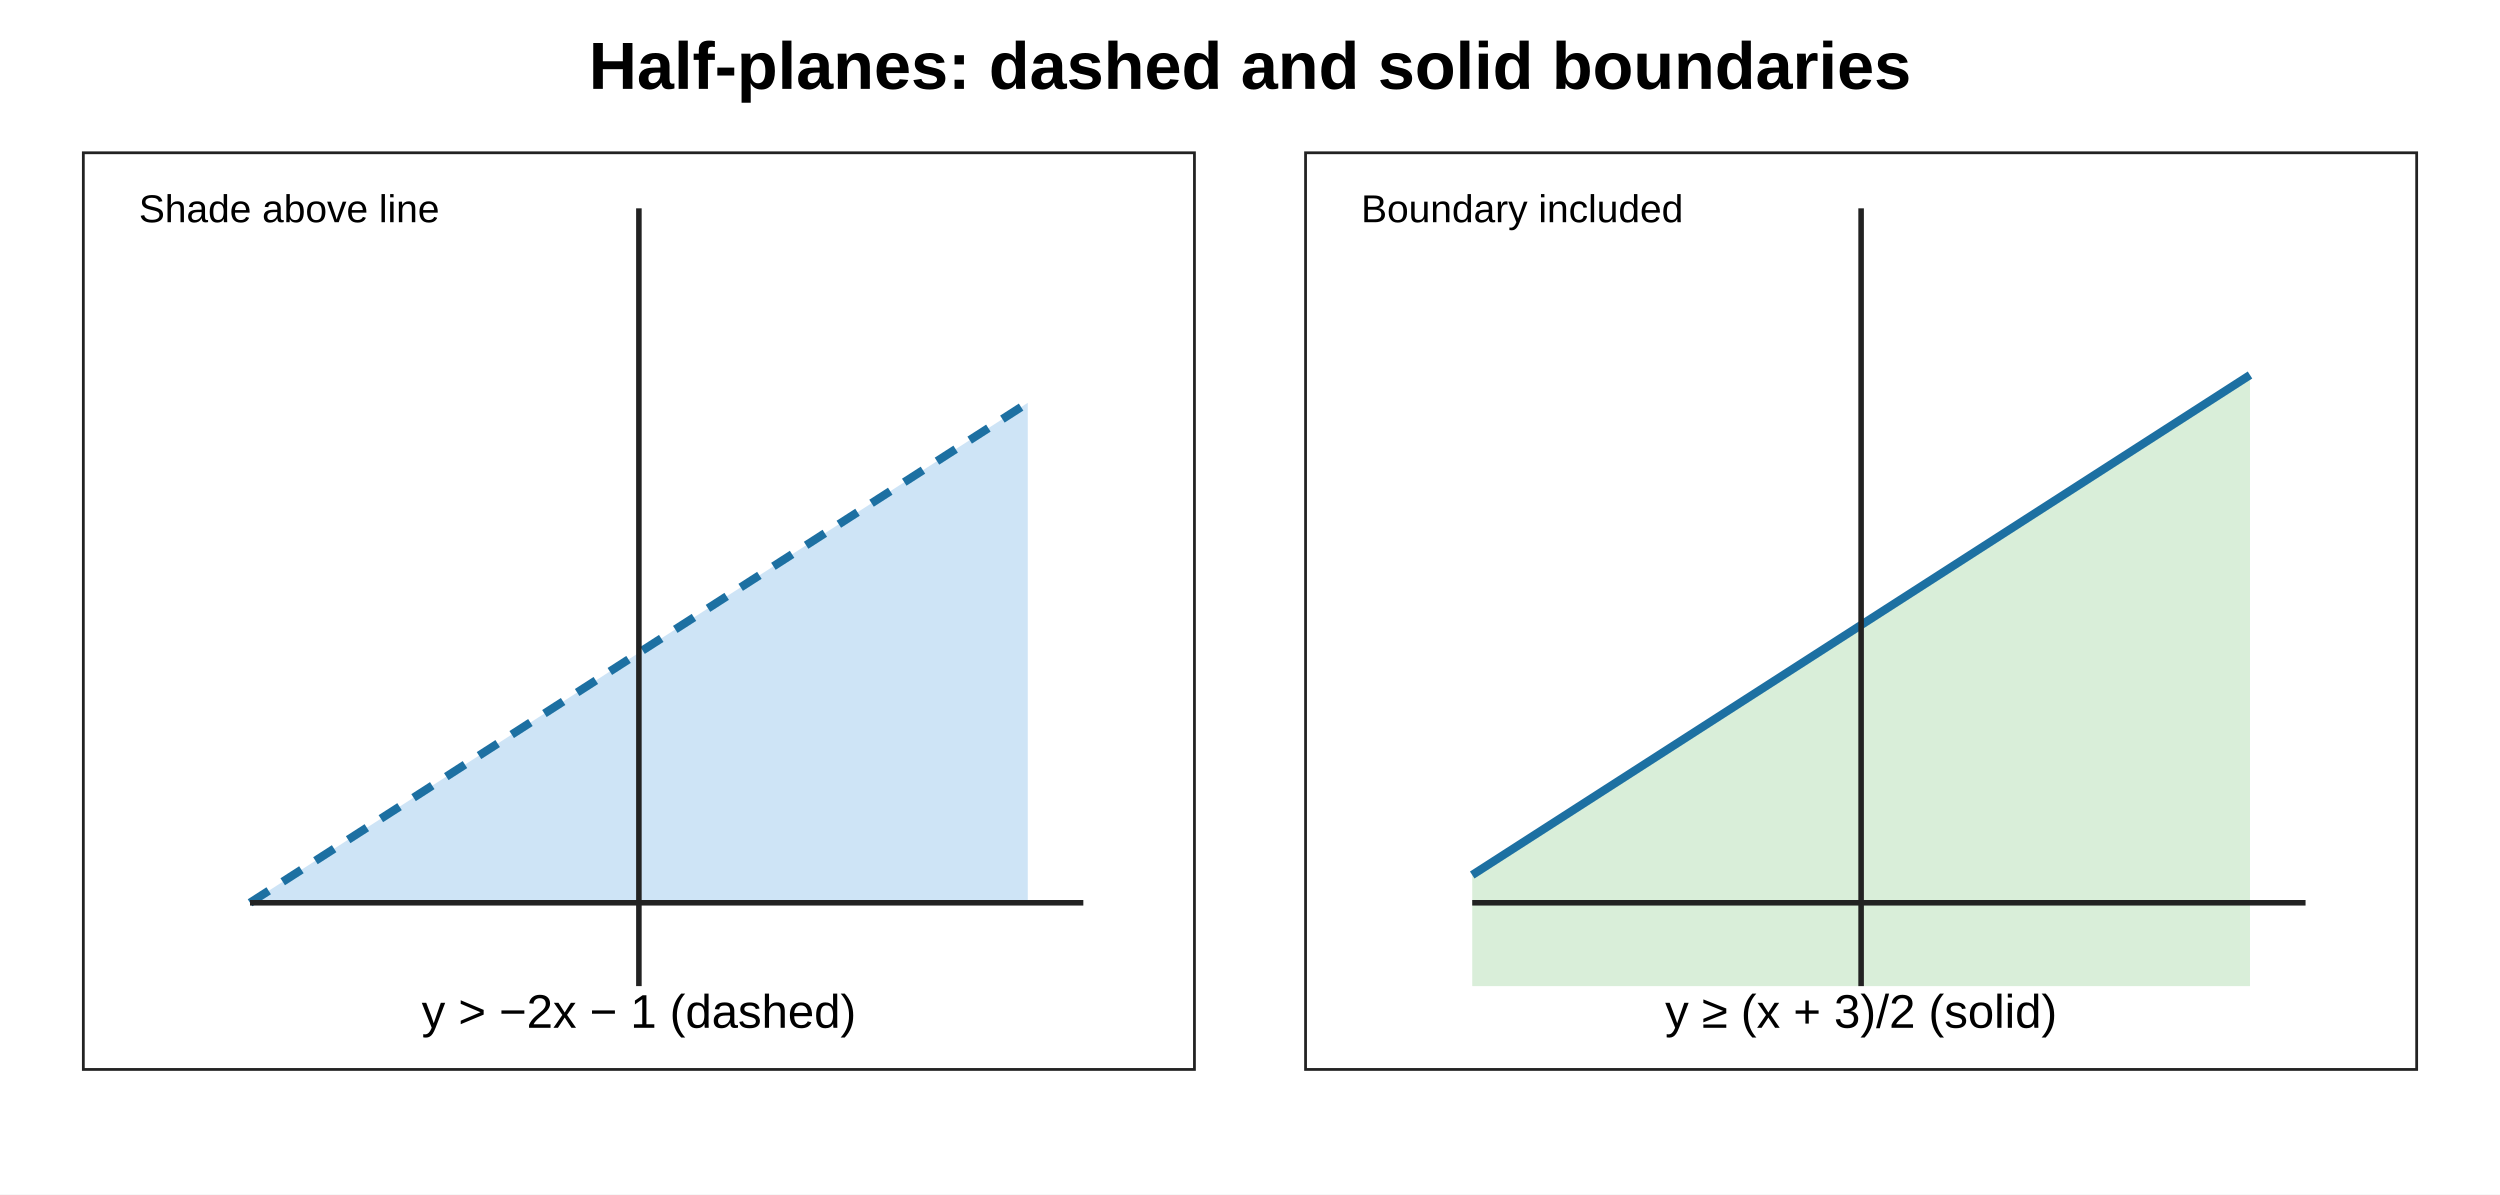
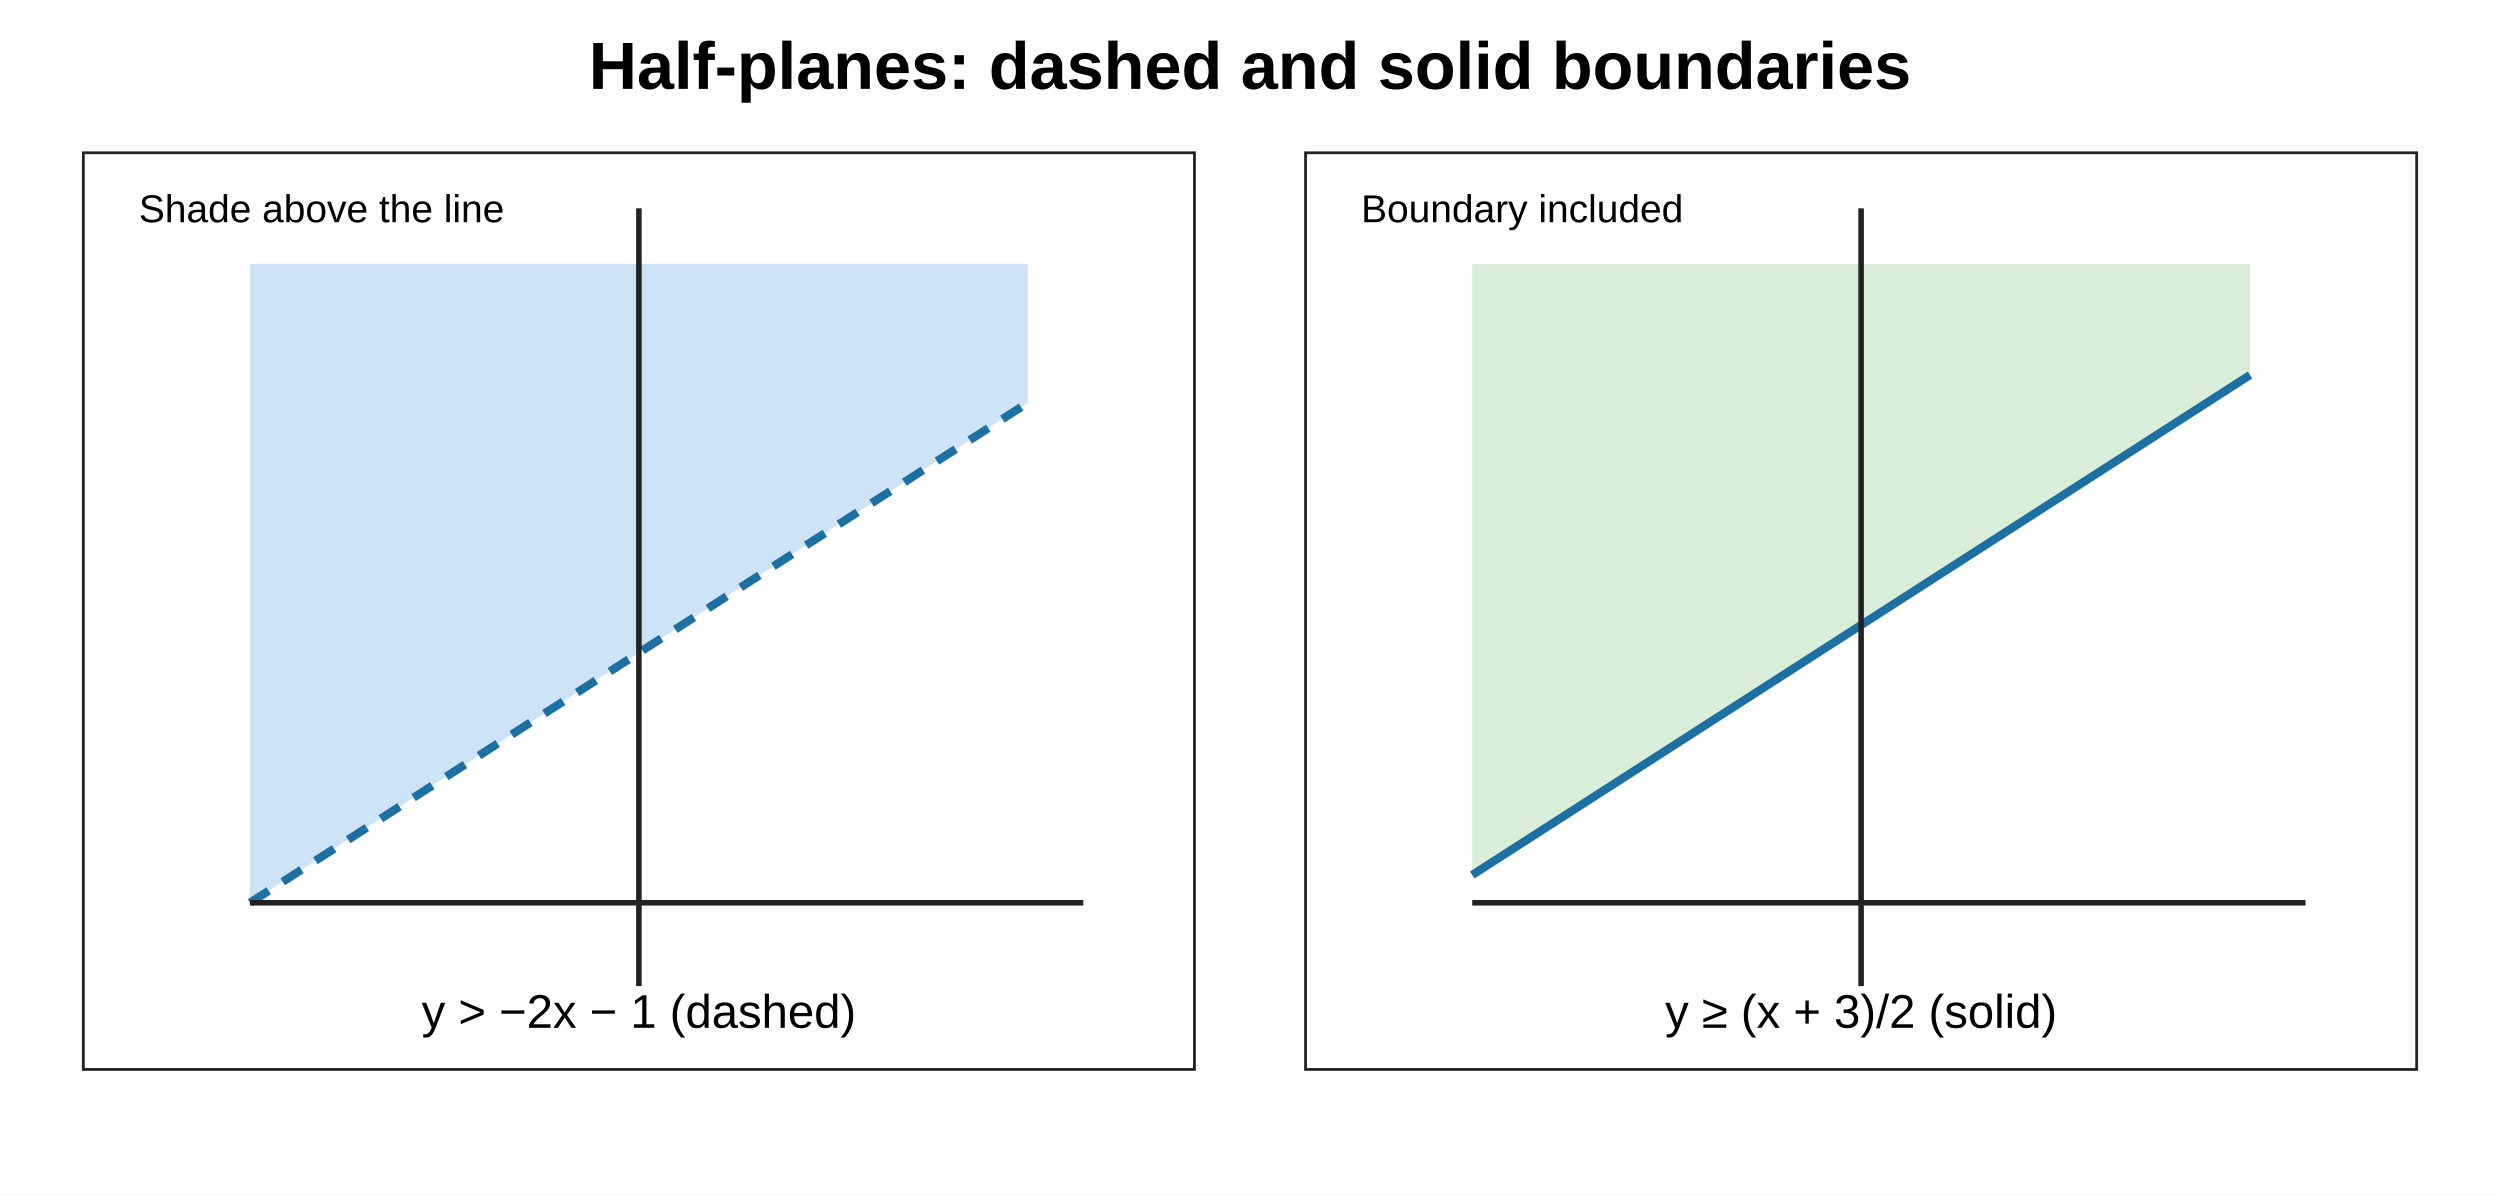
<svg xmlns="http://www.w3.org/2000/svg" width="900" height="430" viewBox="0 0 900 430">
  <rect width="900" height="430" fill="#fff" />
  <text x="450" y="32" text-anchor="middle" font-family="Arial" font-size="24" font-weight="bold">Half-planes: dashed and solid boundaries</text>
  <g transform="translate(30,55)">
    <rect width="400" height="330" fill="#fff" stroke="#222" />
-     <path d="M60 270 L340 90 L340 270 Z" fill="#b9d9f2" fill-opacity=".7" />
+     <path d="M60 40 L340 40 L340 90 L60 270 Z" fill="#b9d9f2" fill-opacity=".7" />
    <path d="M60 270 L340 90" stroke="#1d70a2" stroke-width="3" stroke-dasharray="8 6" />
    <path d="M60 270 H360 M200 20 V300" stroke="#222" stroke-width="2" />
    <text x="200" y="315" text-anchor="middle" font-family="Arial" font-size="17">y &gt; −2x − 1 (dashed)</text>
-     <text x="20" y="25" font-family="Arial" font-size="14">Shade above line</text>
+     <text x="20" y="25" font-family="Arial" font-size="14">Shade above the line</text>
  </g>
  <g transform="translate(470,55)">
    <rect width="400" height="330" fill="#fff" stroke="#222" />
-     <path d="M60 260 L340 80 L340 300 L60 300 Z" fill="#cce8cc" fill-opacity=".75" />
+     <path d="M60 40 L340 40 L340 80 L60 260 Z" fill="#cce8cc" fill-opacity=".75" />
    <path d="M60 260 L340 80" stroke="#1d70a2" stroke-width="3" />
    <path d="M60 270 H360 M200 20 V300" stroke="#222" stroke-width="2" />
    <text x="200" y="315" text-anchor="middle" font-family="Arial" font-size="17">y ≥ (x + 3)/2 (solid)</text>
    <text x="20" y="25" font-family="Arial" font-size="14">Boundary included</text>
  </g>
</svg>
